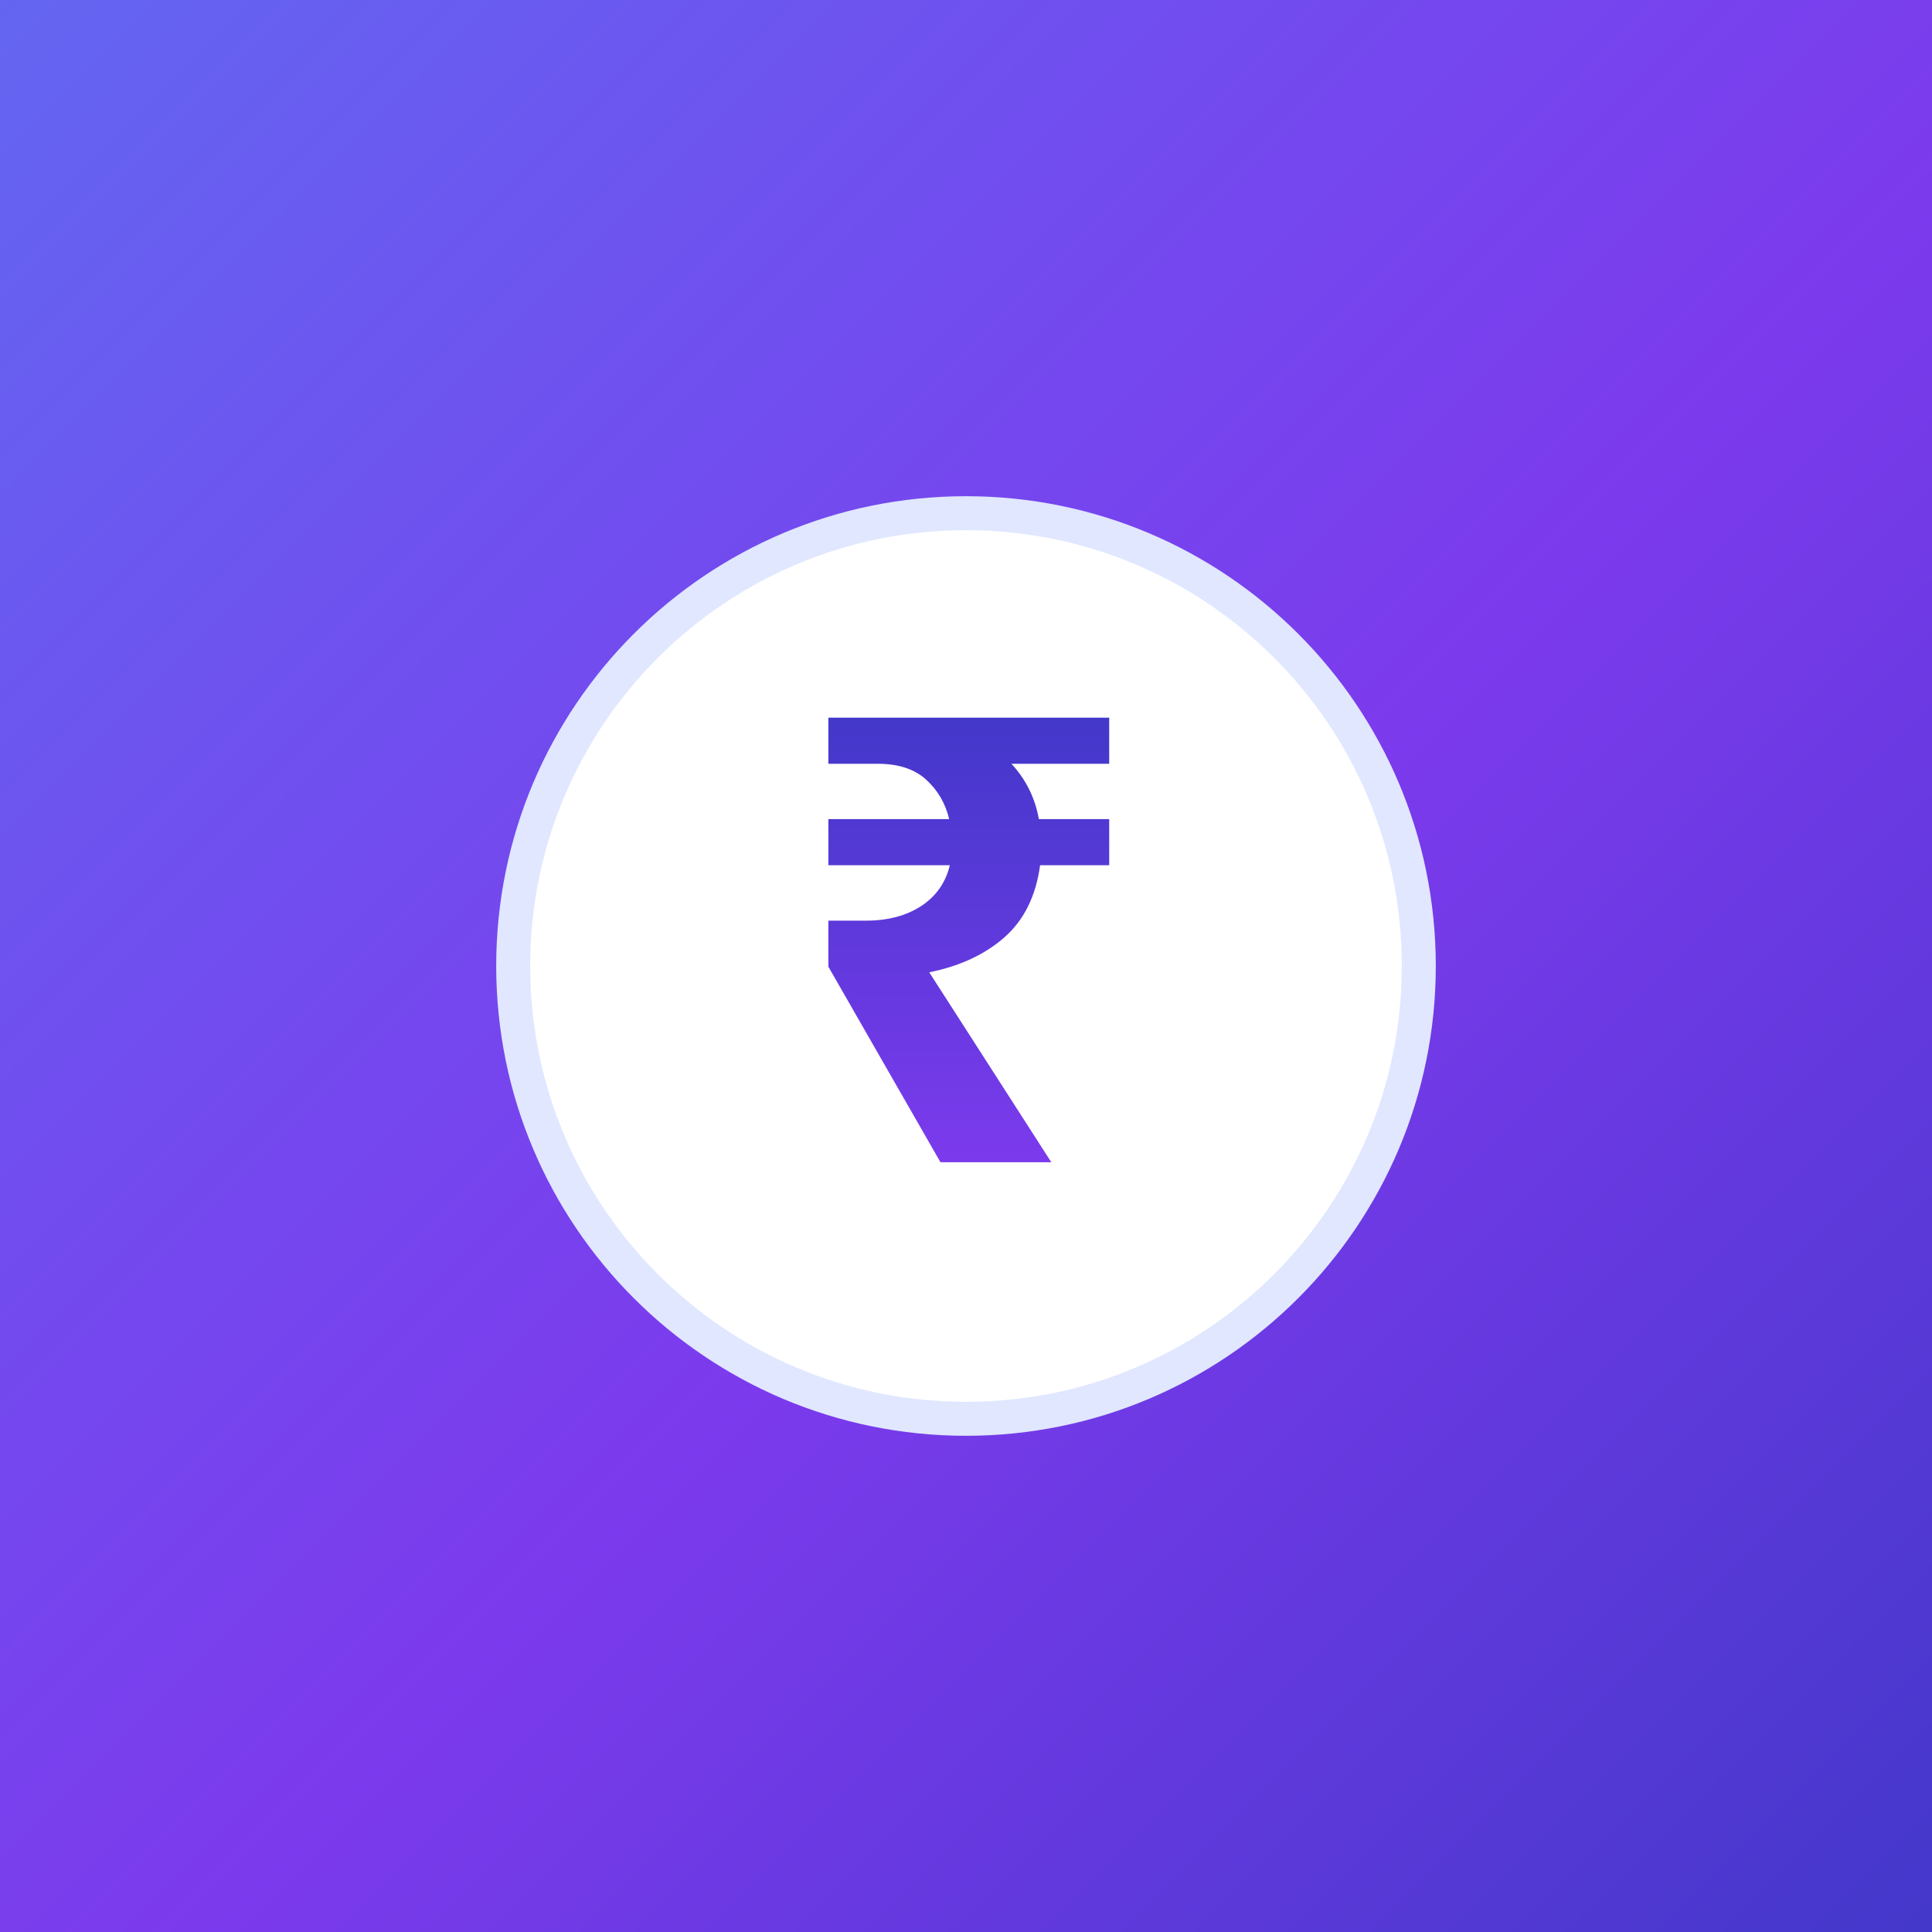
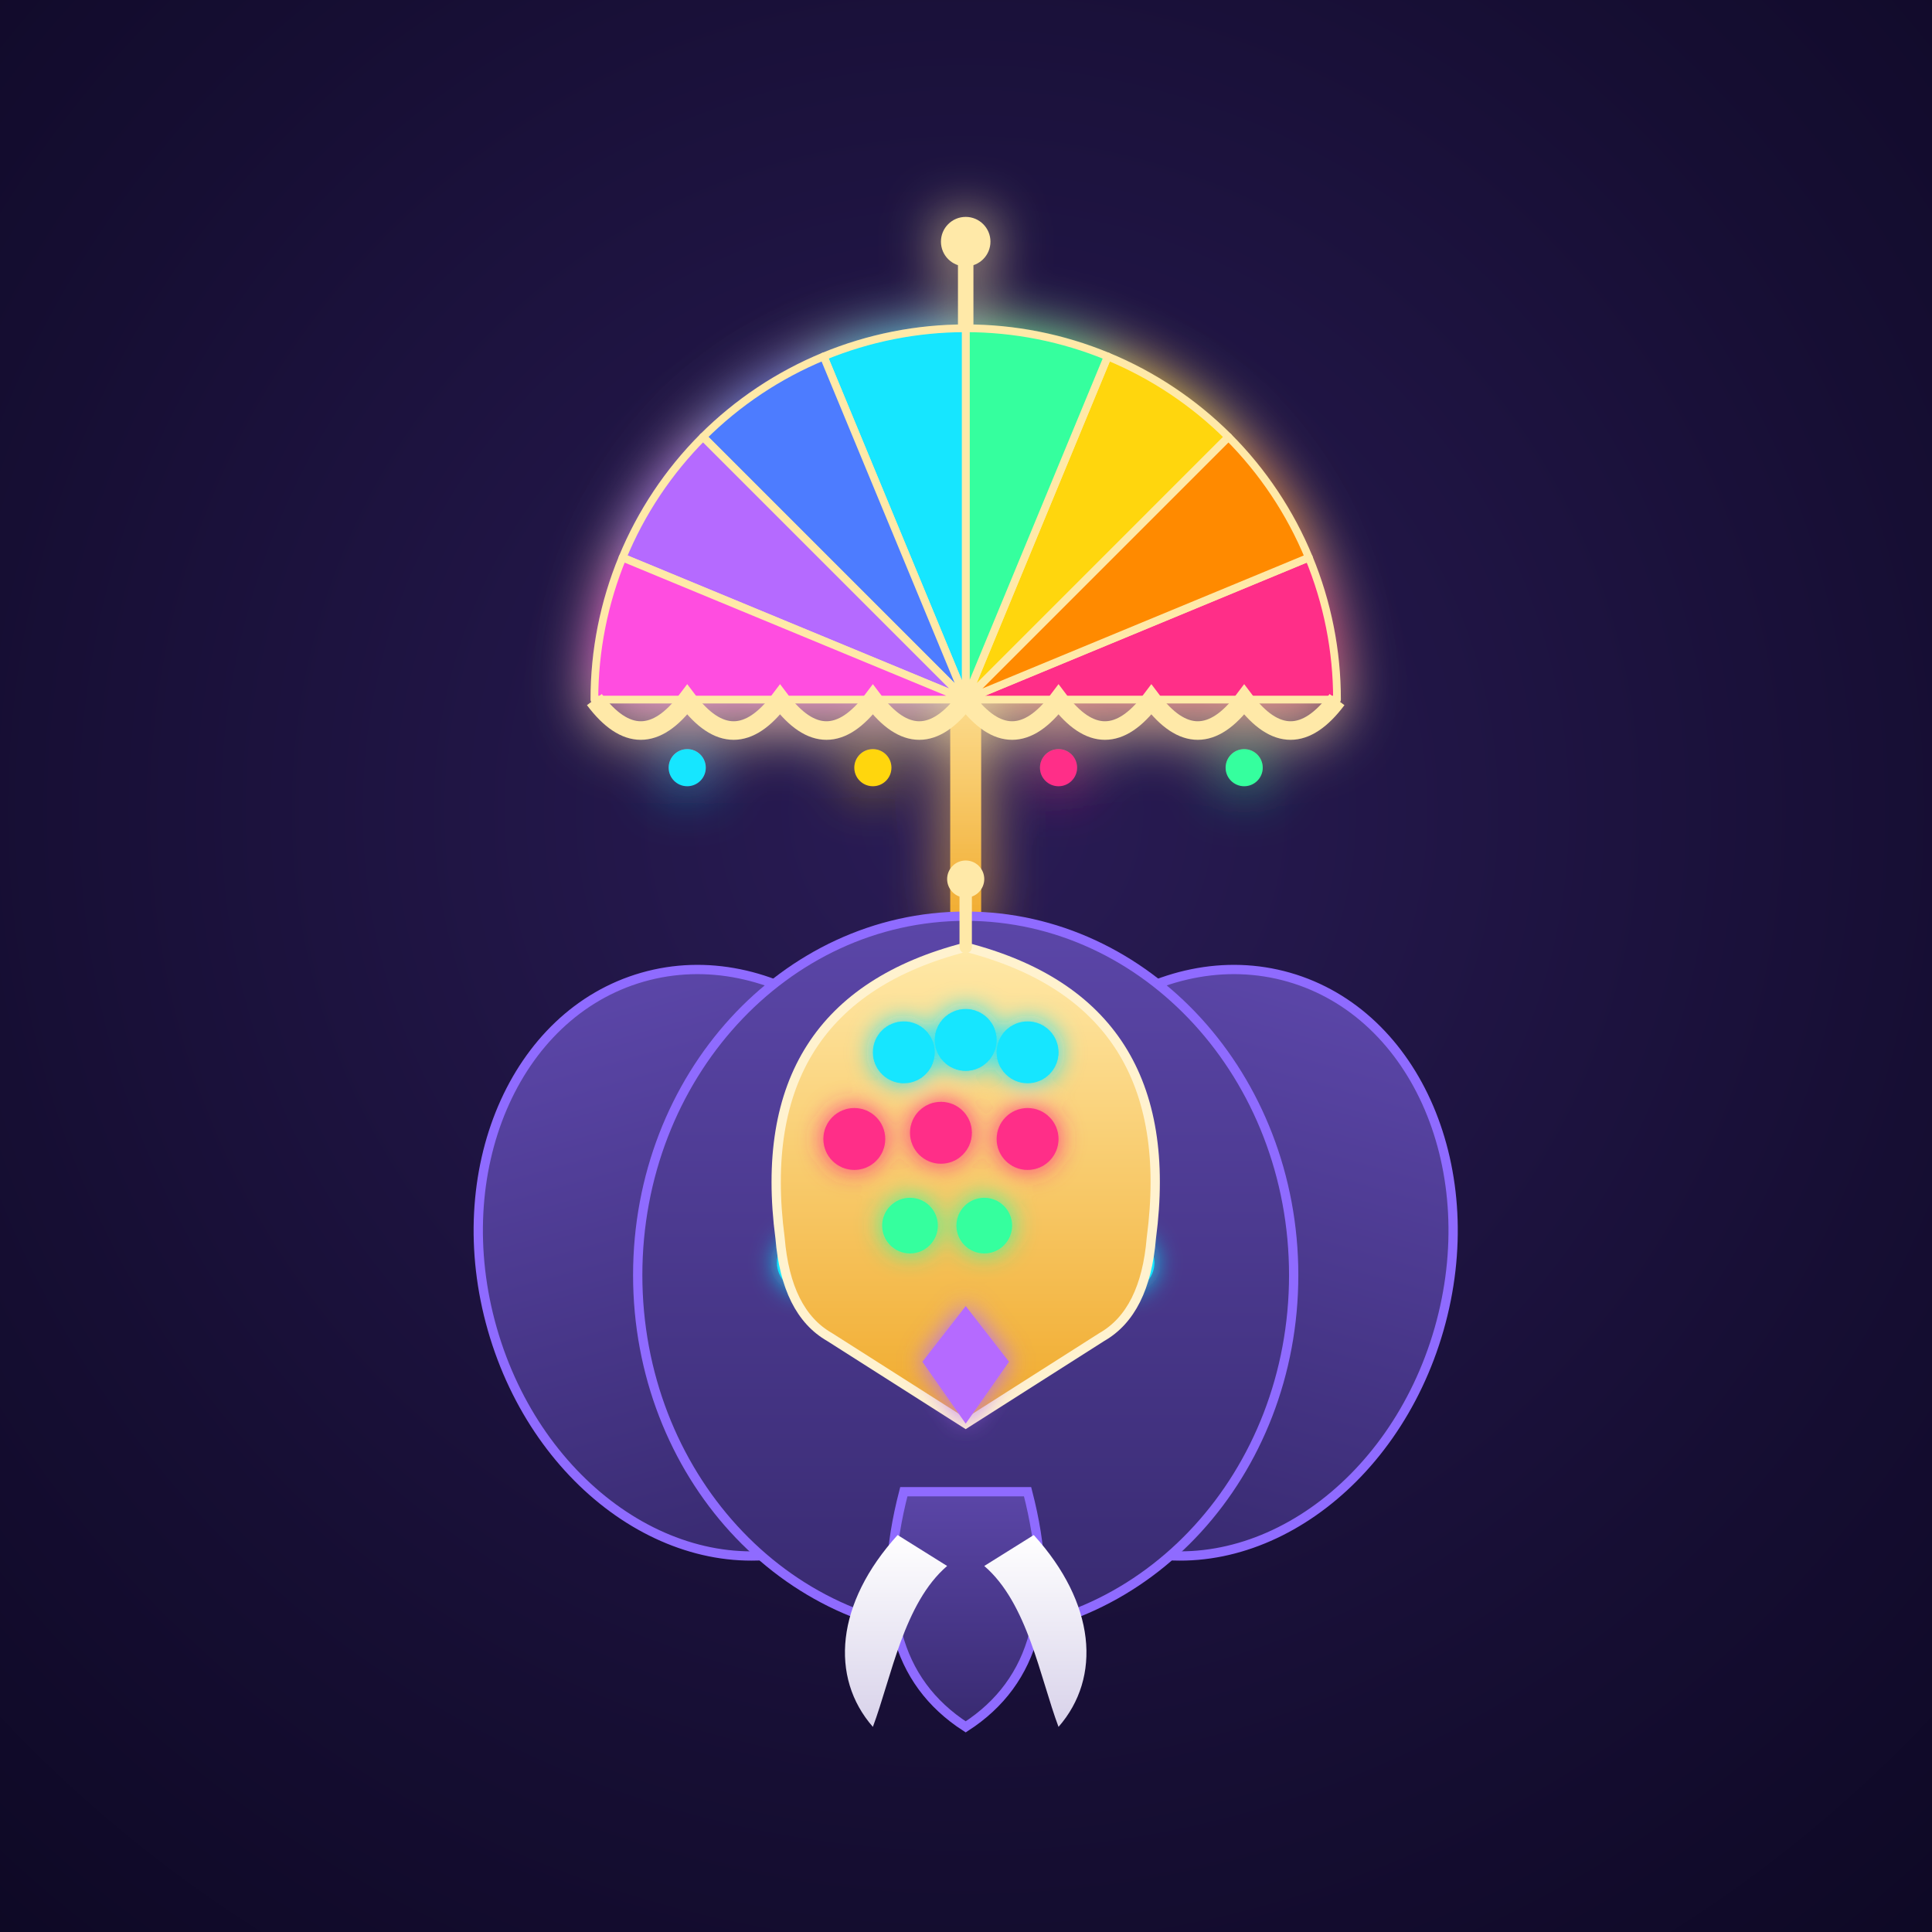
<svg xmlns="http://www.w3.org/2000/svg" viewBox="0 0 512 512">
  <defs>
-     <linearGradient id="bg" x1="0" y1="0" x2="1" y2="1">
-       <stop offset="0" stop-color="#6366f1" />
-       <stop offset="0.55" stop-color="#7c3aed" />
-       <stop offset="1" stop-color="#4338ca" />
+     <radialGradient id="bg" cx="0.5" cy="0.42" r="0.85">
+       <stop offset="0" stop-color="#2a1c56" />
+       <stop offset="0.6" stop-color="#160e33" />
+       <stop offset="1" stop-color="#0b0720" />
+     </radialGradient>
+     <linearGradient id="ele" x1="0" y1="0" x2="0" y2="1">
+       <stop offset="0" stop-color="#5b46a8" />
+       <stop offset="1" stop-color="#382a70" />
    </linearGradient>
-     <linearGradient id="ru" x1="0" y1="0" x2="0" y2="1">
-       <stop offset="0" stop-color="#4338ca" />
-       <stop offset="1" stop-color="#7c3aed" />
+     <linearGradient id="gold" x1="0" y1="0" x2="0" y2="1">
+       <stop offset="0" stop-color="#ffe9a8" />
+       <stop offset="1" stop-color="#f0a92a" />
    </linearGradient>
+     <linearGradient id="tusk" x1="0" y1="0" x2="0" y2="1">
+       <stop offset="0" stop-color="#ffffff" />
+       <stop offset="1" stop-color="#d8d2ea" />
+     </linearGradient>
+     <filter id="glow" x="-50%" y="-50%" width="200%" height="200%">
+       <feGaussianBlur stdDeviation="4" result="b" />
+       <feMerge>
+         <feMergeNode in="b" />
+         <feMergeNode in="SourceGraphic" />
+       </feMerge>
+     </filter>
+     <filter id="softglow" x="-60%" y="-60%" width="220%" height="220%">
+       <feGaussianBlur stdDeviation="9" result="b" />
+       <feMerge>
+         <feMergeNode in="b" />
+         <feMergeNode in="SourceGraphic" />
+       </feMerge>
+     </filter>
  </defs>
  <rect width="512" height="512" fill="url(#bg)" />
-   <circle cx="256" cy="256" r="120" fill="#ffffff" />
-   <circle cx="256" cy="256" r="120" fill="none" stroke="#e0e7ff" stroke-width="9" />
-   <text x="256" y="308" text-anchor="middle" font-family="'Segoe UI',Arial,sans-serif" font-size="165" font-weight="800" fill="url(#ru)">₹</text>
+   <g transform="translate(46,46) scale(0.82)">
+     <g filter="url(#softglow)">
+       <rect x="251" y="150" width="10" height="96" rx="5" fill="url(#gold)" />
+       <line x1="256" y1="52" x2="256" y2="26" stroke="#ffe9a8" stroke-width="5" stroke-linecap="round" />
+       <circle cx="256" cy="22" r="8" fill="#ffe9a8" />
+       <g stroke="#ffe9a8" stroke-width="2.5" stroke-linejoin="round">
+         <path d="M256 170 L376 170 A120 120 0 0 0 366.9 124.1 Z" fill="#ff2e88" />
+         <path d="M256 170 L366.9 124.1 A120 120 0 0 0 340.9 85.1 Z" fill="#ff8a00" />
+         <path d="M256 170 L340.9 85.1 A120 120 0 0 0 301.9 59.1 Z" fill="#ffd60a" />
+         <path d="M256 170 L301.9 59.1 A120 120 0 0 0 256 50 Z" fill="#35ff9e" />
+         <path d="M256 170 L256 50 A120 120 0 0 0 210.1 59.1 Z" fill="#12e6ff" />
+         <path d="M256 170 L210.1 59.1 A120 120 0 0 0 171.1 85.1 Z" fill="#4d7cff" />
+         <path d="M256 170 L171.1 85.1 A120 120 0 0 0 145.1 124.1 Z" fill="#b56bff" />
+         <path d="M256 170 L145.1 124.1 A120 120 0 0 0 136 170 Z" fill="#ff4de0" />
+       </g>
+       <path d="M136 170 q15 20 30 0 q15 20 30 0 q15 20 30 0 q15 20 30 0 q15 20 30 0 q15 20 30 0 q15 20 30 0 q15 20 30 0" fill="none" stroke="#ffe9a8" stroke-width="6" />
+       <g>
+         <circle cx="166" cy="192" r="6" fill="#12e6ff" />
+         <circle cx="226" cy="192" r="6" fill="#ffd60a" />
+         <circle cx="286" cy="192" r="6" fill="#ff2e88" />
+         <circle cx="346" cy="192" r="6" fill="#35ff9e" />
+       </g>
+     </g>
+     <g fill="url(#ele)" stroke="#8f6bff" stroke-width="3">
+       <ellipse cx="178" cy="352" rx="78" ry="96" transform="rotate(-16 178 352)" />
+       <ellipse cx="334" cy="352" rx="78" ry="96" transform="rotate(16 334 352)" />
+     </g>
+     <ellipse cx="256" cy="356" rx="106" ry="116" fill="url(#ele)" stroke="#8f6bff" stroke-width="3" />
+     <path d="M236 426 Q222 480 256 502 Q290 480 276 426 Z" fill="url(#ele)" stroke="#8f6bff" stroke-width="3" />
+     <g fill="url(#tusk)">
+       <path d="M234 440 C 214 462 212 486 226 502 C 232 486 236 462 250 450 Z" />
+       <path d="M278 440 C 298 462 300 486 286 502 C 280 486 276 462 262 450 Z" />
+     </g>
+     <g filter="url(#glow)">
+       <circle cx="204" cy="352" r="9" fill="#12e6ff" />
+       <circle cx="308" cy="352" r="9" fill="#12e6ff" />
+     </g>
+     <path d="M196 344 Q186 268 256 250 Q326 268 316 344 Q314 368 300 376 L256 404 L212 376 Q198 368 196 344 Z" fill="url(#gold)" stroke="#fff2cf" stroke-width="3" />
+     <line x1="256" y1="250" x2="256" y2="232" stroke="#ffe9a8" stroke-width="4" stroke-linecap="round" />
+     <circle cx="256" cy="228" r="6" fill="#ffe9a8" />
+     <g filter="url(#glow)">
+       <g fill="#12e6ff">
+         <circle cx="236" cy="284" r="10" />
+         <circle cx="256" cy="280" r="10" />
+         <circle cx="276" cy="284" r="10" />
+       </g>
+       <g fill="#ff2e88">
+         <circle cx="220" cy="312" r="10" />
+         <circle cx="248" cy="310" r="10" />
+         <circle cx="276" cy="312" r="10" />
+       </g>
+       <g fill="#35ff9e">
+         <circle cx="238" cy="340" r="9" />
+         <circle cx="262" cy="340" r="9" />
+       </g>
+       <path d="M256 366 l14 18 -14 20 -14 -20 Z" fill="#b56bff" />
+     </g>
+   </g>
</svg>
